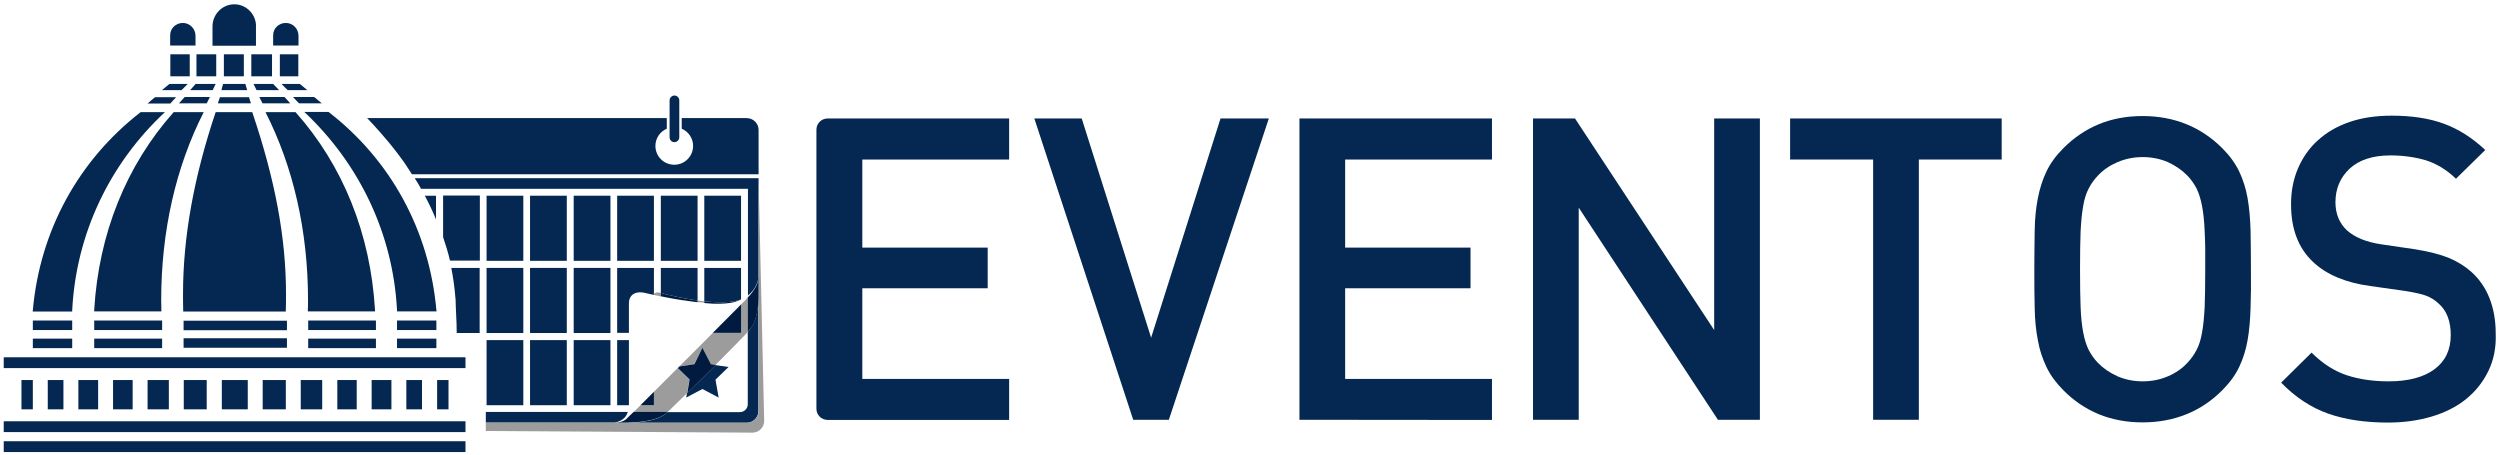
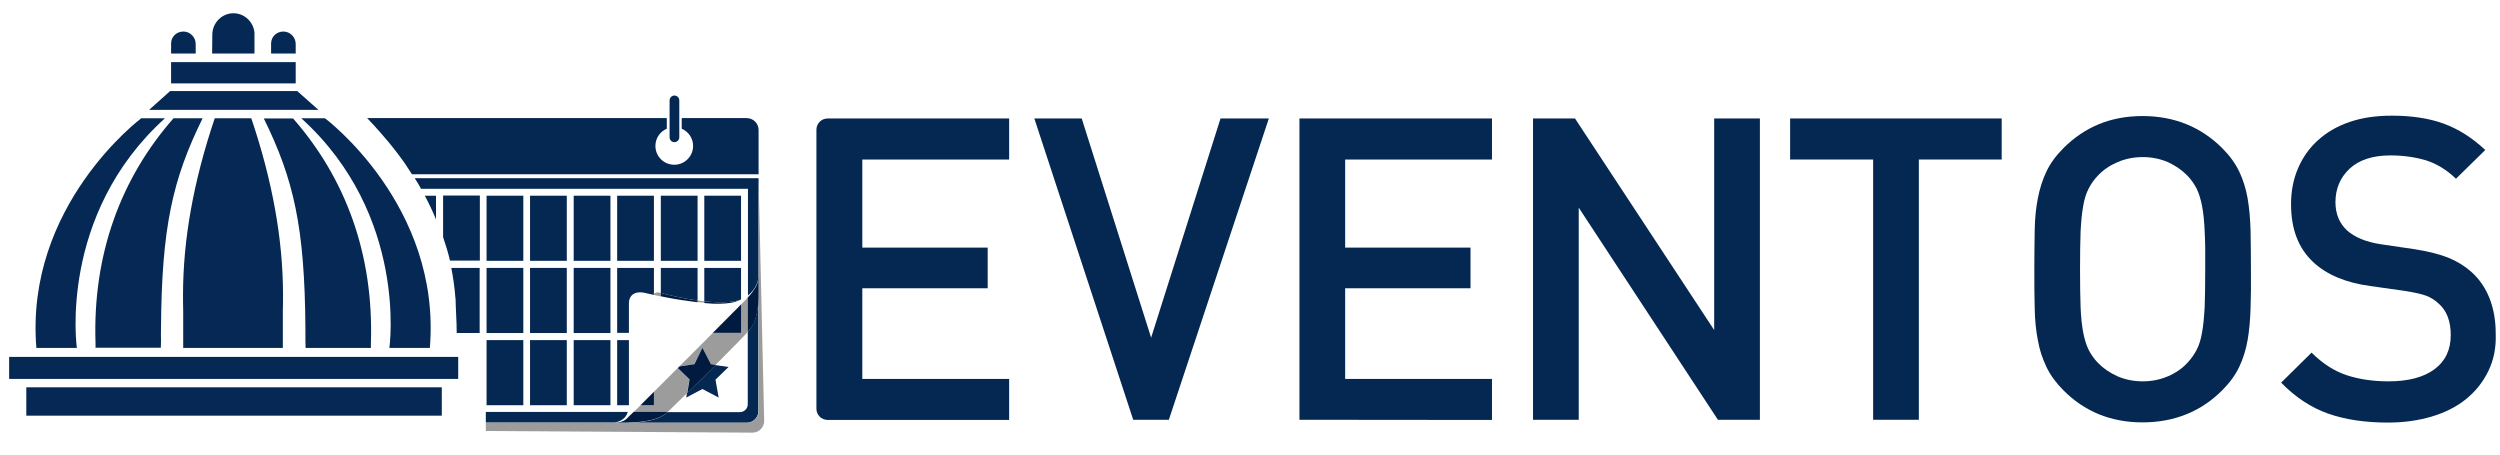
<svg xmlns="http://www.w3.org/2000/svg" version="1.1" id="Camada_1" x="0px" y="0px" viewBox="0 0 1340 243.7" style="enable-background:new 0 0 1340 243.7;" xml:space="preserve">
  <style type="text/css">
	.st0{fill:#042852;}
	.st1{fill:#9C9C9C;}
	.st2{fill:#001B3F;}
	.st3{fill:none;}
+ 	.st4{fill:#052954;}
</style>
  <g>
    <g>
-       <g>
-         <path class="st0" d="M437.6,219.1V69.5c0-3.3,2.7-6,6-6h97.3v22h-78.7v47.2h67.2v21.8h-67.2v48.6h78.7v22h-97.3     C440.2,225,437.6,222.4,437.6,219.1z" />
-         <path class="st0" d="M626.5,225h-19.1l-53-161.5h25.4L617,181l37.2-117.5h25.9L626.5,225z" />
-         <path class="st0" d="M696.5,225V63.5h103.2v22H721v47.2h67.2v21.8H721v48.6h78.7v22L696.5,225L696.5,225z" />
-         <path class="st0" d="M920.8,225l-74.6-113.7V225h-24.5V63.5h22.5l74.6,113.4V63.5h24.5V225H920.8z" />
-         <path class="st0" d="M1028.5,85.5V225H1004V85.5h-44.5v-22h113.4v22H1028.5z" />
-         <path class="st0" d="M1206.3,165.3c-0.2,6.3-0.7,12-1.6,17.1s-2.4,9.9-4.5,14.3c-2.1,4.4-5.1,8.5-9.1,12.5     c-5.6,5.6-11.9,9.9-19.1,12.8c-7.1,2.9-15,4.4-23.6,4.4s-16.4-1.5-23.5-4.4c-7-2.9-13.4-7.2-18.9-12.8c-3.9-3.9-7-8.1-9.1-12.5     s-3.7-9.1-4.6-14.3c-1-5.1-1.6-10.8-1.7-17.1c-0.2-6.3-0.2-13.3-0.2-21s0.1-14.7,0.2-21s0.7-12,1.7-17.1s2.5-9.9,4.6-14.3     s5.1-8.5,9.1-12.5c5.6-5.6,11.9-9.9,18.9-12.8c7-2.9,14.9-4.4,23.5-4.4s16.5,1.5,23.6,4.4c7.1,2.9,13.5,7.2,19.1,12.8     c3.9,3.9,7,8.1,9.1,12.5s3.6,9.2,4.5,14.3c0.9,5.1,1.4,10.9,1.6,17.1c0.1,6.3,0.2,13.3,0.2,21     C1206.6,152,1206.5,159,1206.3,165.3z M1181.7,124c-0.2-5.4-0.7-9.9-1.4-13.6c-0.7-3.7-1.7-6.8-2.9-9.3c-1.3-2.5-2.9-4.8-4.9-6.9     c-2.9-3-6.4-5.4-10.5-7.3c-4.2-1.8-8.7-2.7-13.5-2.7s-9.3,0.9-13.5,2.7c-4.2,1.8-7.7,4.2-10.6,7.3c-2,2.1-3.6,4.4-4.9,6.9     s-2.3,5.6-2.9,9.3c-0.7,3.7-1.1,8.2-1.4,13.6c-0.2,5.4-0.3,12.1-0.3,20.3s0.1,14.9,0.3,20.3c0.2,5.4,0.7,9.9,1.4,13.6     c0.7,3.7,1.7,6.8,2.9,9.3c1.3,2.5,2.9,4.8,4.9,6.9c2.9,3,6.4,5.4,10.6,7.3c4.2,1.8,8.7,2.7,13.5,2.7s9.3-0.9,13.5-2.7     s7.7-4.2,10.5-7.3c2-2.1,3.6-4.4,4.9-6.9s2.3-5.6,2.9-9.3c0.7-3.7,1.1-8.2,1.4-13.6c0.2-5.4,0.3-12.1,0.3-20.3     C1182.1,136.1,1182,129.3,1181.7,124z" />
-         <path class="st0" d="M1333.7,199c-2.9,5.9-6.9,10.9-12,15s-11.3,7.2-18.4,9.3s-14.9,3.2-23.4,3.2c-12.2,0-22.9-1.6-32-4.8     s-17.5-8.7-25.2-16.6L1239,189c5.9,5.9,12.2,9.9,18.8,12.1c6.7,2.2,14.1,3.3,22.5,3.3c10.6,0,18.8-2.2,24.6-6.5     c5.8-4.3,8.7-10.4,8.7-18.3c0-7.4-2.1-13-6.4-16.8c-2.1-2-4.4-3.4-6.8-4.3c-2.4-0.9-6.1-1.7-10.9-2.5l-19.1-2.7     c-13.2-1.8-23.4-6.1-30.6-12.9c-7.9-7.4-11.8-17.7-11.8-30.9c0-7,1.2-13.3,3.7-19.2c2.5-5.8,6-10.9,10.7-15.1     c4.6-4.2,10.2-7.5,16.9-9.8c6.7-2.3,14.2-3.4,22.7-3.4c10.7,0,20,1.4,27.9,4.3c7.9,2.9,15.3,7.6,22.2,14.1l-15.7,15.4     c-5-4.8-10.4-8.1-16.2-9.9c-5.8-1.7-12.1-2.6-18.9-2.6c-9.5,0-16.8,2.4-21.9,7.1c-5.1,4.8-7.6,10.8-7.6,18c0,3,0.5,5.8,1.5,8.3     s2.5,4.7,4.6,6.7c4.2,3.8,10.3,6.3,18.1,7.5l18.4,2.7c7.6,1.2,13.6,2.8,18.1,4.6c4.5,1.9,8.5,4.3,12,7.4     c4.4,3.9,7.7,8.7,9.9,14.3c2.2,5.6,3.3,11.9,3.3,18.8C1338,186.4,1336.6,193.1,1333.7,199z" />
-       </g>
-     </g>
-     <path class="st1" d="M397.2,160.5L397.2,160.5c0.2,0,0.4-0.1,0.5-0.2C397.5,160.4,397.3,160.5,397.2,160.5z" />
-     <path class="st2" d="M349.7,157.9c0.2,0.1,0.6,0.1,0.8,0.2v-0.7C350.2,157.5,349.9,157.7,349.7,157.9z" />
-     <path class="st3" d="M390.5,196.6l-7,6.8l1.7,9.6l-8.7-4.6l-8.7,4.6l0.4-2.4c-4.7,4.6-8.6,8.4-10.5,10.1h38.9   c2.3,0,4.2-1.9,4.2-4.2v-38.8c-3.1,3.4-9.9,10.3-17.3,17.7L390.5,196.6z" />
-     <path class="st0" d="M364.2,196.4l-0.9,0.9l0,0C363.5,197,363.8,196.7,364.2,196.4L364.2,196.4z" />
-     <path class="st0" d="M403.1,156.8c0.3-0.3,0.5-0.7,0.7-1C403.5,156.1,403.3,156.5,403.1,156.8z" />
-     <path class="st0" d="M405.7,152.3c-0.3,0.7-0.6,1.4-1,2c0.1-0.2,0.3-0.4,0.4-0.6C405.4,153.3,405.5,152.8,405.7,152.3z" />
-     <path class="st0" d="M400.8,159.4L400.8,159.4c0.1-0.1,0.2-0.2,0.3-0.3C401.1,159.2,401,159.3,400.8,159.4z" />
-     <path class="st0" d="M335.3,225c0,0,0.2-0.2,0.4-0.3C335.5,224.8,335.3,224.9,335.3,225z" />
-     <path class="st0" d="M339.6,220.8c-1.8,1.8-3.1,3.1-3.8,3.7C336.4,223.9,337.7,222.7,339.6,220.8L339.6,220.8z" />
-     <path class="st0" d="M331.5,226.4c-0.6,0.1-1.2,0.1-1.8,0.2l0,0C330.4,226.5,331,226.5,331.5,226.4z" />
-     <g>
-       <rect x="234.3" y="203.7" class="st0" width="6.1" height="15.7" />
-       <rect x="11.5" y="203.7" class="st0" width="6.1" height="15.7" />
-       <rect x="2" y="236.5" class="st0" width="247.5" height="5.8" />
-       <rect x="217.8" y="203.7" class="st0" width="8.4" height="15.7" />
-       <rect x="199.2" y="203.7" class="st0" width="10.6" height="15.7" />
-       <rect x="180.8" y="203.7" class="st0" width="10.4" height="15.7" />
-       <rect x="161.2" y="203.7" class="st0" width="11.5" height="15.7" />
-       <rect x="140.8" y="203.7" class="st0" width="12.4" height="15.7" />
-       <rect x="118.9" y="203.7" class="st0" width="13.9" height="15.7" />
-       <rect x="98.5" y="203.7" class="st0" width="12.3" height="15.7" />
-       <rect x="79.1" y="203.7" class="st0" width="11.4" height="15.7" />
-       <rect x="60.6" y="203.7" class="st0" width="10.5" height="15.7" />
-       <rect x="42" y="203.7" class="st0" width="10.6" height="15.7" />
-       <rect x="25.6" y="203.7" class="st0" width="8.4" height="15.7" />
-       <rect x="2" y="225.8" class="st0" width="247.5" height="5.8" />
-       <rect x="2" y="191.5" class="st0" width="247.5" height="5.8" />
-       <rect x="98.4" y="181.3" class="st0" width="55.4" height="5.1" />
-       <rect x="98.4" y="171.9" class="st0" width="55.4" height="5.1" />
-       <rect x="165.2" y="171.8" class="st0" width="36.3" height="5.1" />
-       <rect x="165.2" y="181.5" class="st0" width="36.3" height="5.1" />
-       <rect x="212.8" y="181.5" class="st0" width="21.1" height="5.1" />
-       <rect x="212.8" y="171.8" class="st0" width="21.1" height="5.1" />
-       <rect x="17.6" y="171.8" class="st0" width="21.1" height="5.1" />
-       <rect x="17.6" y="181.5" class="st0" width="21.1" height="5.1" />
-       <path class="st0" d="M153.2,166.9v-0.6c0.1-3,0.1-6,0.1-8.9c0-29.8-5.8-61-18.1-97.3h-19.6c-11.6,34.5-17.5,66.8-17.5,97.4    c0,2.9,0,5.7,0.1,8.9v0.6h55V166.9z" />
-       <path class="st0" d="M165,166.9h36v-0.8c-2.4-40.8-17.2-77.5-42.6-106h-16.1c14.9,29.3,22.8,63.7,22.8,100.8c0,1.7,0,3.6-0.1,5.4    L165,166.9z" />
-       <path class="st0" d="M212.8,166.3v0.6H234l-0.1-0.7c-3.8-42.6-24.4-80.4-57.8-106.2h-13C192.6,87.7,210.7,125.3,212.8,166.3z" />
-       <path class="st0" d="M38.7,166.3c2.1-41.1,20.1-78.6,49.7-106.2h-13c-33.3,25.8-54,63.5-57.8,106.2l-0.1,0.7h21.2L38.7,166.3z" />
-       <rect x="50.5" y="171.8" class="st0" width="36.4" height="5.1" />
-       <rect x="50.5" y="181.5" class="st0" width="36.4" height="5.1" />
-       <path class="st0" d="M93.1,60.1c-25.4,28.5-40.2,65.2-42.6,106v0.8h36v-0.6c0-1.8-0.1-3.7-0.1-5.4c0-37.1,7.9-71.6,22.8-100.8    H93.1z" />
-       <rect x="134.7" y="29.1" class="st0" width="11.1" height="11.8" />
-       <rect x="91.3" y="29.1" class="st0" width="10.4" height="11.8" />
-       <rect x="105.3" y="29.1" class="st0" width="10.6" height="11.8" />
-       <rect x="150" y="29.1" class="st0" width="9.9" height="11.8" />
-       <rect x="120" y="29.1" class="st0" width="10.7" height="11.8" />
-       <path class="st0" d="M137.2,13.1c-0.5-6-5.5-10.8-11.6-10.8c-6.4,0-11.7,5.3-11.7,11.9v10.3h23.3V13.1z" />
-       <path class="st0" d="M160,19.2c0-3.8-3-6.9-6.8-6.9c-3.7,0-6.8,2.8-6.8,6.7v5.4H160V19.2z" />
-       <path class="st0" d="M104.8,24.4v-5.2c0-3.8-3.1-6.9-6.8-6.9c-3.7,0-6.8,2.8-6.8,6.7v5.4H104.8z" />
-       <path class="st0" d="M118.7,48.3h13.8l-1-3.3h-11.9C119.3,45.8,119,47,118.7,48.3z" />
-       <path class="st0" d="M116.8,55.4h17.7c-0.4-1.1-0.7-2.3-1-3.3h-15.6C117.5,53.2,117.1,54.3,116.8,55.4z" />
-       <path class="st0" d="M135.9,45l1.6,3.3h12.1c-1.9-2-3.2-3.3-3.2-3.3H135.9z" />
-       <path class="st0" d="M155.6,55.4c-1-1.1-2.1-2.3-3.1-3.4H139l1.7,3.4H155.6z" />
-       <path class="st0" d="M154.2,48.3h10.5c-2.4-2.1-4-3.3-4-3.3h-9.8C152.1,46.2,153.1,47.3,154.2,48.3z" />
-       <path class="st0" d="M160.3,55.4h12.2c-1.4-1.1-2.9-2.4-4.1-3.4h-11.3C158.1,53.2,159.3,54.4,160.3,55.4z" />
-       <path class="st0" d="M95.9,55.4h14.9l1.7-3.4H99C98,53.1,96.9,54.3,95.9,55.4z" />
-       <path class="st0" d="M115.6,45h-10.8c0,0-1,1.3-2.9,3.3H114L115.6,45z" />
-       <path class="st0" d="M94.4,52.1H83.1c-1.3,1-2.6,2.2-4,3.4h12.2C92.3,54.4,93.3,53.2,94.4,52.1z" />
-       <path class="st0" d="M100.6,45h-9.8c0,0-1.5,1.3-4,3.3h10.5C97.3,48.3,99.5,46.2,100.6,45z" />
-       <path class="st0" d="M400.2,63.3h-34.8V69c3.6,1.5,6.1,5.1,6.1,9.2c0,5.6-4.5,10.1-10.1,10.1s-10.1-4.5-10.1-10.1    c0-4.1,2.5-7.7,6.1-9.2v-5.7H196.8c1,1,1.9,2,2.9,3.1l0.4,0.4c0.6,0.6,1,1.2,1.6,1.8c1.2,1.4,2.5,2.7,3.7,4.2    c2.1,2.4,4.2,4.9,6.2,7.5c1.1,1.5,2.3,2.9,3.4,4.5c0.9,1.2,1.8,2.4,2.6,3.7c1.1,1.6,2.1,3.2,3.2,4.9h185.8V69.6    C406.6,66.1,403.7,63.3,400.2,63.3z" />
-       <path class="st0" d="M361.5,76.2c1.4,0,2.6-1.2,2.6-2.6V53.8c0-1.4-1.2-2.6-2.6-2.6s-2.6,1.2-2.6,2.6v19.8    C358.9,75,360,76.2,361.5,76.2z" />
-       <rect x="284.1" y="104.9" class="st0" width="19.7" height="34.9" />
-       <rect x="307.5" y="104.9" class="st0" width="19.7" height="34.9" />
-       <rect x="330.8" y="104.9" class="st0" width="19.7" height="34.9" />
-       <rect x="354.2" y="104.9" class="st0" width="19.7" height="34.9" />
-       <rect x="377.5" y="104.9" class="st0" width="19.7" height="34.9" />
-       <rect x="284.1" y="182.3" class="st0" width="19.7" height="34.9" />
-       <rect x="307.5" y="182.3" class="st0" width="19.7" height="34.9" />
-       <path class="st0" d="M227.7,104.9c2.2,4.1,4.2,8.3,6,12.7v-12.7H227.7z" />
-       <path class="st0" d="M237.5,127.1c1.4,4.1,2.7,8.3,3.7,12.6h16v-34.9h-19.7L237.5,127.1L237.5,127.1z" />
-       <rect x="260.8" y="104.9" class="st0" width="19.7" height="34.9" />
-       <path class="st0" d="M244.1,159.7c0,0.3,0.1,0.5,0.1,0.8l0.1,3.7c0.4,7.5,0.5,12.1,0.5,14.3h12.3v-34.9h-15.2    C242.9,148.8,243.7,154.2,244.1,159.7z" />
-       <rect x="260.8" y="143.6" class="st0" width="19.7" height="34.9" />
-       <rect x="284.1" y="143.6" class="st0" width="19.7" height="34.9" />
-       <rect x="307.5" y="143.6" class="st0" width="19.7" height="34.9" />
-       <rect x="260.8" y="182.3" class="st0" width="19.7" height="34.9" />
-       <rect x="330.8" y="182.3" class="st0" width="6.3" height="34.9" />
-       <path class="st0" d="M330.8,178.4h6.3v-15.9c0-4.2,3-6.4,7.7-5.7c0,0,2.2,0.5,5.7,1.3l0,0c-0.3-0.1-0.6-0.1-0.8-0.2    c0.2-0.2,0.5-0.3,0.8-0.5v-13.8h-19.7V178.4z" />
-       <path class="st0" d="M377.5,161.5c7.4,0.8,14.8,0.9,19.7-1v-16.9h-19.7V161.5z" />
-       <path class="st0" d="M354.2,157c2.4,0.7,10.6,2.8,19.7,4.1v-17.5h-19.7V157z" />
-       <path class="st0" d="M367.8,213.1l8.7-4.6l8.7,4.6l-1.7-9.6l7-6.8l-7-1c-5.2,5.2-10.6,10.6-15.3,15.1L367.8,213.1z" />
-       <path class="st0" d="M225.7,101.2h175.2v57.2c3.8-3,5.1-6.7,5.5-8.8c-0.1,0.9-0.3,1.8-0.6,2.6c0.5-1.3,0.8-2.5,0.8-3.9    c0,1,0,2.9,0,5v0.1V95.5H222.3C223.5,97.3,224.6,99.3,225.7,101.2z" />
-       <path class="st0" d="M260.4,220.8v5.7h69.1h0.1l0,0c3.1-0.7,5.9-2.2,6.9-5.7H260.4z" />
-       <path class="st0" d="M400.8,177.9v38.8c0,2.3-1.9,4.2-4.2,4.2h-38.9c-0.6,0.5-1,0.9-1.2,1.1c-5.2,4-15.3,4.6-20.3,4.6h64    c3.5,0,6.3-2.8,6.3-6.3v-60.5c-0.2,5.2-1,11.9-4.1,16.1C402.2,176.3,401.6,177,400.8,177.9z" />
-     </g>
-     <path class="st0" d="M350.5,210c-2.7,2.7-5.1,5.1-7.2,7.2l0,0C345.4,215.1,347.8,212.7,350.5,210L350.5,210z" />
-     <path class="st0" d="M397.2,163.2c-3.5,3.5-8.9,9-15.2,15.3h0.1C388.3,172.2,393.7,166.7,397.2,163.2L397.2,163.2z" />
-     <path class="st1" d="M406.6,153.3v6.5C406.7,156.9,406.6,154.5,406.6,153.3z" />
-     <path class="st1" d="M405.7,152.3c0-0.1,0.1-0.1,0.1-0.2C405.7,152.2,405.7,152.3,405.7,152.3z" />
-     <path class="st1" d="M335.7,224.6L335.7,224.6L335.7,224.6z" />
-     <path class="st1" d="M329.3,226.6c1.3,0,3,0,4.9,0c0.5,0,1.2,0,2,0h-6.6C329.5,226.6,329.4,226.6,329.3,226.6z" />
-     <path class="st1" d="M401.1,159.2c0.7-0.7,1.4-1.5,2-2.3C402.5,157.6,401.8,158.4,401.1,159.2z" />
-     <path class="st1" d="M403.8,155.8c0.3-0.5,0.6-0.9,0.9-1.4C404.4,154.9,404.1,155.3,403.8,155.8z" />
-     <g>
-       <path class="st1" d="M406.6,95.5v124.8c0,3.5-2.8,6.3-6.3,6.3H260.4v4.4l142.9,0.9c3.5,0,6.3-2.8,6.3-6.3L406.6,95.5z" />
-       <path class="st1" d="M354.2,157c-0.5-0.1-0.8-0.2-0.8-0.2c-1.2-0.2-2.1,0.1-2.9,0.6v0.7c1.1,0.2,2.4,0.5,3.7,0.8L354.2,157    L354.2,157z" />
-       <path class="st1" d="M357,159.4c-1-0.2-1.9-0.4-2.9-0.6l0,0C355.1,159,356,159.2,357,159.4z" />
-       <path class="st1" d="M377.5,161.5c-1.2-0.1-2.5-0.3-3.7-0.5v0.9c1.3,0.1,2.5,0.2,3.7,0.3V161.5z" />
-       <path class="st1" d="M379.7,162.5c-0.7-0.1-1.5-0.1-2.2-0.2v0.1C378.3,162.5,379,162.5,379.7,162.5z" />
-       <path class="st1" d="M368.3,210.7l1.2-7.3l-6.3-6.1c-4.5,4.5-8.8,8.8-12.7,12.7v7.2h-7.2c-1.4,1.4-2.6,2.6-3.7,3.7h18.2    C359.7,219.1,363.5,215.3,368.3,210.7z" />
-       <path class="st1" d="M376.5,186.4l4.3,8.8l2.7,0.4c7.4-7.4,14.2-14.3,17.3-17.7v-18.4c-0.5,0.6-1.8,1.9-3.7,3.8v15.2H382    c-5.6,5.6-11.8,11.9-17.9,17.9l8-1.2L376.5,186.4z" />
-     </g>
-     <g>
-       <path class="st2" d="M377.5,161.5v0.9c0.8,0.1,1.5,0.1,2.2,0.2c1,0.1,2,0.1,2.9,0.2c0.7,0,1.4,0,2.1,0c1.1,0,2.1,0,3-0.1    c0.5,0,1.1,0,1.6-0.1c1.4-0.1,2.8-0.3,3.9-0.6c1.2-0.3,2.2-0.7,3.1-1.1c0.3-0.1,0.5-0.2,0.7-0.3v-0.1    C392.3,162.4,384.9,162.3,377.5,161.5z" />
-       <path class="st2" d="M367.4,161.1c0.7,0.1,1.3,0.2,2,0.3c1.2,0.2,2.4,0.3,3.7,0.5c0.3,0,0.5,0.1,0.8,0.1v-0.9    c-9.1-1.3-17.2-3.4-19.7-4.1v1.8c0.9,0.2,1.9,0.4,2.9,0.6c0.5,0.1,1,0.2,1.6,0.3c1.1,0.2,2.2,0.4,3.3,0.6c0.6,0.1,1.3,0.2,1.9,0.3    C365,160.8,366.2,161,367.4,161.1z" />
-       <path class="st2" d="M376.5,186.4l-4.3,8.8l-8,1.2c-0.3,0.3-0.6,0.6-0.9,0.9l6.3,6.1l-1.2,7.3c4.7-4.6,10.1-9.9,15.3-15.1    l-2.7-0.4L376.5,186.4z" />
-       <path class="st2" d="M406.6,153.3c0-2.2,0-4,0-5c-0.1,1.4-0.3,2.6-0.8,3.9c0,0.1-0.1,0.1-0.1,0.2c-0.2,0.5-0.3,0.9-0.6,1.4    c-0.1,0.2-0.3,0.4-0.4,0.6c-0.3,0.5-0.6,0.9-0.9,1.4c-0.2,0.3-0.4,0.7-0.7,1c-0.6,0.8-1.3,1.6-2,2.3c0,0.1-0.2,0.2-0.3,0.3v18.4    c0.8-0.8,1.4-1.6,1.7-1.9c3.1-4.2,3.9-10.9,4.1-16.1L406.6,153.3L406.6,153.3z" />
-       <path class="st2" d="M335.8,224.5C335.7,224.6,335.7,224.6,335.8,224.5c-0.3,0.3-0.4,0.4-0.5,0.4c-0.9,0.7-2.1,1.2-3.7,1.4    c-0.6,0.1-1.2,0.1-1.8,0.2l0,0c-0.1,0-0.1,0-0.1,0h6.6c5-0.1,15.1-0.6,20.3-4.6c0.2-0.2,0.6-0.6,1.2-1.1h-18.2    C337.7,222.7,336.4,223.9,335.8,224.5z" />
-       <path class="st2" d="M350.5,210c-2.7,2.7-5.1,5.1-7.2,7.2h7.2V210z" />
-       <path class="st2" d="M397.2,178.4v-15.2c-3.5,3.5-8.9,9-15.1,15.2H397.2z" />
+       <path class="st0" d="M437.6,219.1V69.5c0-3.3,2.7-6,6-6h97.3v22h-78.7v47.2h67.2v21.8h-67.2v48.6h78.7v22h-97.3    C440.2,225,437.6,222.4,437.6,219.1z" />
+       <path class="st0" d="M626.5,225h-19.1l-53-161.5h25.4L617,181l37.2-117.5h25.9L626.5,225z" />
+       <path class="st0" d="M696.5,225V63.5h103.2v22H721v47.2h67.2v21.8H721v48.6h78.7v22L696.5,225L696.5,225z" />
+       <path class="st0" d="M920.8,225l-74.6-113.7V225h-24.5V63.5h22.5l74.6,113.4V63.5h24.5V225H920.8z" />
+       <path class="st0" d="M1028.5,85.5V225H1004V85.5h-44.5v-22h113.4v22H1028.5z" />
+       <path class="st0" d="M1206.3,165.3c-0.2,6.3-0.7,12-1.6,17.1s-2.4,9.9-4.5,14.3c-2.1,4.4-5.1,8.5-9.1,12.5    c-5.6,5.6-11.9,9.9-19.1,12.8c-7.1,2.9-15,4.4-23.6,4.4s-16.4-1.5-23.5-4.4c-7-2.9-13.4-7.2-18.9-12.8c-3.9-3.9-7-8.1-9.1-12.5    s-3.7-9.1-4.6-14.3c-1-5.1-1.6-10.8-1.7-17.1c-0.2-6.3-0.2-13.3-0.2-21s0.1-14.7,0.2-21s0.7-12,1.7-17.1s2.5-9.9,4.6-14.3    s5.1-8.5,9.1-12.5c5.6-5.6,11.9-9.9,18.9-12.8s14.9-4.4,23.5-4.4s16.5,1.5,23.6,4.4s13.5,7.2,19.1,12.8c3.9,3.9,7,8.1,9.1,12.5    s3.6,9.2,4.5,14.3c0.9,5.1,1.4,10.9,1.6,17.1c0.1,6.3,0.2,13.3,0.2,21C1206.6,152,1206.5,159,1206.3,165.3z M1181.7,124    c-0.2-5.4-0.7-9.9-1.4-13.6c-0.7-3.7-1.7-6.8-2.9-9.3c-1.3-2.5-2.9-4.8-4.9-6.9c-2.9-3-6.4-5.4-10.5-7.3    c-4.2-1.8-8.7-2.7-13.5-2.7s-9.3,0.9-13.5,2.7c-4.2,1.8-7.7,4.2-10.6,7.3c-2,2.1-3.6,4.4-4.9,6.9s-2.3,5.6-2.9,9.3    c-0.7,3.7-1.1,8.2-1.4,13.6c-0.2,5.4-0.3,12.1-0.3,20.3s0.1,14.9,0.3,20.3c0.2,5.4,0.7,9.9,1.4,13.6c0.7,3.7,1.7,6.8,2.9,9.3    c1.3,2.5,2.9,4.8,4.9,6.9c2.9,3,6.4,5.4,10.6,7.3c4.2,1.8,8.7,2.7,13.5,2.7s9.3-0.9,13.5-2.7s7.7-4.2,10.5-7.3    c2-2.1,3.6-4.4,4.9-6.9s2.3-5.6,2.9-9.3c0.7-3.7,1.1-8.2,1.4-13.6c0.2-5.4,0.3-12.1,0.3-20.3C1182.1,136.1,1182,129.3,1181.7,124z    " />
+       <path class="st0" d="M1333.7,199c-2.9,5.9-6.9,10.9-12,15s-11.3,7.2-18.4,9.3s-14.9,3.2-23.4,3.2c-12.2,0-22.9-1.6-32-4.8    s-17.5-8.7-25.2-16.6L1239,189c5.9,5.9,12.2,9.9,18.8,12.1c6.7,2.2,14.1,3.3,22.5,3.3c10.6,0,18.8-2.2,24.6-6.5    c5.8-4.3,8.7-10.4,8.7-18.3c0-7.4-2.1-13-6.4-16.8c-2.1-2-4.4-3.4-6.8-4.3c-2.4-0.9-6.1-1.7-10.9-2.5l-19.1-2.7    c-13.2-1.8-23.4-6.1-30.6-12.9c-7.9-7.4-11.8-17.7-11.8-30.9c0-7,1.2-13.3,3.7-19.2c2.5-5.8,6-10.9,10.7-15.1    c4.6-4.2,10.2-7.5,16.9-9.8c6.7-2.3,14.2-3.4,22.7-3.4c10.7,0,20,1.4,27.9,4.3s15.3,7.6,22.2,14.1l-15.7,15.4    c-5-4.8-10.4-8.1-16.2-9.9c-5.8-1.7-12.1-2.6-18.9-2.6c-9.5,0-16.8,2.4-21.9,7.1c-5.1,4.8-7.6,10.8-7.6,18c0,3,0.5,5.8,1.5,8.3    s2.5,4.7,4.6,6.7c4.2,3.8,10.3,6.3,18.1,7.5l18.4,2.7c7.6,1.2,13.6,2.8,18.1,4.6c4.5,1.9,8.5,4.3,12,7.4c4.4,3.9,7.7,8.7,9.9,14.3    c2.2,5.6,3.3,11.9,3.3,18.8C1338,186.4,1336.6,193.1,1333.7,199z" />
    </g>
  </g>
+   <path class="st1" d="M397.2,160.5L397.2,160.5c0.2,0,0.4-0.1,0.5-0.2C397.5,160.4,397.3,160.5,397.2,160.5z" />
+   <path class="st2" d="M349.7,157.9c0.2,0.1,0.6,0.1,0.8,0.2v-0.7C350.2,157.5,349.9,157.7,349.7,157.9z" />
+   <path class="st3" d="M390.5,196.6l-7,6.8l1.7,9.6l-8.7-4.6l-8.7,4.6l0.4-2.4c-4.7,4.6-8.6,8.4-10.5,10.1h38.9c2.3,0,4.2-1.9,4.2-4.2  v-38.8c-3.1,3.4-9.9,10.3-17.3,17.7L390.5,196.6z" />
+   <path class="st0" d="M364.2,196.4l-0.9,0.9l0,0C363.5,197,363.8,196.7,364.2,196.4L364.2,196.4z" />
+   <path class="st0" d="M403.1,156.8c0.3-0.3,0.5-0.7,0.7-1C403.5,156.1,403.3,156.5,403.1,156.8z" />
+   <path class="st0" d="M405.7,152.3c-0.3,0.7-0.6,1.4-1,2c0.1-0.2,0.3-0.4,0.4-0.6C405.4,153.3,405.5,152.8,405.7,152.3z" />
+   <path class="st0" d="M400.8,159.4L400.8,159.4c0.1-0.1,0.2-0.2,0.3-0.3C401.1,159.2,401,159.3,400.8,159.4z" />
+   <path class="st0" d="M335.3,225c0,0,0.2-0.2,0.4-0.3C335.5,224.8,335.3,224.9,335.3,225z" />
+   <path class="st0" d="M339.6,220.8c-1.8,1.8-3.1,3.1-3.8,3.7C336.4,223.9,337.7,222.7,339.6,220.8L339.6,220.8z" />
+   <path class="st0" d="M331.5,226.4c-0.6,0.1-1.2,0.1-1.8,0.2l0,0C330.4,226.5,331,226.5,331.5,226.4z" />
+   <path class="st0" d="M400.2,63.3h-34.8V69c3.6,1.5,6.1,5.1,6.1,9.2c0,5.6-4.5,10.1-10.1,10.1s-10.1-4.5-10.1-10.1  c0-4.1,2.5-7.7,6.1-9.2v-5.7H196.8c1,1,1.9,2,2.9,3.1l0.4,0.4c0.6,0.6,1,1.2,1.6,1.8c1.2,1.4,2.5,2.7,3.7,4.2  c2.1,2.4,4.2,4.9,6.2,7.5c1.1,1.5,2.3,2.9,3.4,4.5c0.9,1.2,1.8,2.4,2.6,3.7c1.1,1.6,2.1,3.2,3.2,4.9h185.8V69.6  C406.6,66.1,403.7,63.3,400.2,63.3z" />
+   <path class="st0" d="M361.5,76.2c1.4,0,2.6-1.2,2.6-2.6V53.8c0-1.4-1.2-2.6-2.6-2.6s-2.6,1.2-2.6,2.6v19.8  C358.9,75,360,76.2,361.5,76.2z" />
+   <rect x="284.1" y="104.9" class="st0" width="19.7" height="34.9" />
+   <rect x="307.5" y="104.9" class="st0" width="19.7" height="34.9" />
+   <rect x="330.8" y="104.9" class="st0" width="19.7" height="34.9" />
+   <rect x="354.2" y="104.9" class="st0" width="19.7" height="34.9" />
+   <rect x="377.5" y="104.9" class="st0" width="19.7" height="34.9" />
+   <rect x="284.1" y="182.3" class="st0" width="19.7" height="34.9" />
+   <rect x="307.5" y="182.3" class="st0" width="19.7" height="34.9" />
+   <path class="st0" d="M227.7,104.9c2.2,4.1,4.2,8.3,6,12.7v-12.7H227.7z" />
+   <path class="st0" d="M237.5,127.1c1.4,4.1,2.7,8.3,3.7,12.6h16v-34.9h-19.7L237.5,127.1L237.5,127.1z" />
+   <rect x="260.8" y="104.9" class="st0" width="19.7" height="34.9" />
+   <path class="st0" d="M244.1,159.7c0,0.3,0.1,0.5,0.1,0.8l0.1,3.7c0.4,7.5,0.5,12.1,0.5,14.3h12.3v-34.9h-15.2  C242.9,148.8,243.7,154.2,244.1,159.7z" />
+   <rect x="260.8" y="143.6" class="st0" width="19.7" height="34.9" />
+   <rect x="284.1" y="143.6" class="st0" width="19.7" height="34.9" />
+   <rect x="307.5" y="143.6" class="st0" width="19.7" height="34.9" />
+   <rect x="260.8" y="182.3" class="st0" width="19.7" height="34.9" />
+   <rect x="330.8" y="182.3" class="st0" width="6.3" height="34.9" />
+   <path class="st0" d="M330.8,178.4h6.3v-15.9c0-4.2,3-6.4,7.7-5.7c0,0,2.2,0.5,5.7,1.3l0,0c-0.3-0.1-0.6-0.1-0.8-0.2  c0.2-0.2,0.5-0.3,0.8-0.5v-13.8h-19.7V178.4z" />
+   <path class="st0" d="M377.5,161.5c7.4,0.8,14.8,0.9,19.7-1v-16.9h-19.7V161.5z" />
+   <path class="st0" d="M354.2,157c2.4,0.7,10.6,2.8,19.7,4.1v-17.5h-19.7V157z" />
+   <path class="st0" d="M367.8,213.1l8.7-4.6l8.7,4.6l-1.7-9.6l7-6.8l-7-1c-5.2,5.2-10.6,10.6-15.3,15.1L367.8,213.1z" />
+   <path class="st0" d="M225.7,101.2h175.2v57.2c3.8-3,5.1-6.7,5.5-8.8c-0.1,0.9-0.3,1.8-0.6,2.6c0.5-1.3,0.8-2.5,0.8-3.9  c0,1,0,2.9,0,5v0.1V95.5H222.3C223.5,97.3,224.6,99.3,225.7,101.2z" />
+   <path class="st0" d="M260.4,220.8v5.7h69.1h0.1l0,0c3.1-0.7,5.9-2.2,6.9-5.7H260.4z" />
+   <path class="st0" d="M400.8,177.9v38.8c0,2.3-1.9,4.2-4.2,4.2h-38.9c-0.6,0.5-1,0.9-1.2,1.1c-5.2,4-15.3,4.6-20.3,4.6h64  c3.5,0,6.3-2.8,6.3-6.3v-60.5c-0.2,5.2-1,11.9-4.1,16.1C402.2,176.3,401.6,177,400.8,177.9z" />
+   <path class="st0" d="M350.5,210c-2.7,2.7-5.1,5.1-7.2,7.2l0,0C345.4,215.1,347.8,212.7,350.5,210L350.5,210z" />
+   <path class="st0" d="M397.2,163.2c-3.5,3.5-8.9,9-15.2,15.3h0.1C388.3,172.2,393.7,166.7,397.2,163.2L397.2,163.2z" />
+   <path class="st1" d="M406.6,153.3v6.5C406.7,156.9,406.6,154.5,406.6,153.3z" />
+   <path class="st1" d="M405.7,152.3c0-0.1,0.1-0.1,0.1-0.2C405.7,152.2,405.7,152.3,405.7,152.3z" />
+   <path class="st1" d="M335.7,224.6L335.7,224.6L335.7,224.6z" />
+   <path class="st1" d="M329.3,226.6c1.3,0,3,0,4.9,0c0.5,0,1.2,0,2,0h-6.6C329.5,226.6,329.4,226.6,329.3,226.6z" />
+   <path class="st1" d="M401.1,159.2c0.7-0.7,1.4-1.5,2-2.3C402.5,157.6,401.8,158.4,401.1,159.2z" />
+   <path class="st1" d="M403.8,155.8c0.3-0.5,0.6-0.9,0.9-1.4C404.4,154.9,404.1,155.3,403.8,155.8z" />
+   <g>
+     <path class="st1" d="M406.6,95.5v124.8c0,3.5-2.8,6.3-6.3,6.3H260.4v4.4l142.9,0.9c3.5,0,6.3-2.8,6.3-6.3L406.6,95.5z" />
+     <path class="st1" d="M354.2,157c-0.5-0.1-0.8-0.2-0.8-0.2c-1.2-0.2-2.1,0.1-2.9,0.6v0.7c1.1,0.2,2.4,0.5,3.7,0.8L354.2,157   L354.2,157z" />
+     <path class="st1" d="M357,159.4c-1-0.2-1.9-0.4-2.9-0.6l0,0C355.1,159,356,159.2,357,159.4z" />
+     <path class="st1" d="M377.5,161.5c-1.2-0.1-2.5-0.3-3.7-0.5v0.9c1.3,0.1,2.5,0.2,3.7,0.3V161.5z" />
+     <path class="st1" d="M379.7,162.5c-0.7-0.1-1.5-0.1-2.2-0.2v0.1C378.3,162.5,379,162.5,379.7,162.5z" />
+     <path class="st1" d="M368.3,210.7l1.2-7.3l-6.3-6.1c-4.5,4.5-8.8,8.8-12.7,12.7v7.2h-7.2c-1.4,1.4-2.6,2.6-3.7,3.7h18.2   C359.7,219.1,363.5,215.3,368.3,210.7z" />
+     <path class="st1" d="M376.5,186.4l4.3,8.8l2.7,0.4c7.4-7.4,14.2-14.3,17.3-17.7v-18.4c-0.5,0.6-1.8,1.9-3.7,3.8v15.2H382   c-5.6,5.6-11.8,11.9-17.9,17.9l8-1.2L376.5,186.4z" />
+   </g>
+   <g>
+     <path class="st2" d="M377.5,161.5v0.9c0.8,0.1,1.5,0.1,2.2,0.2c1,0.1,2,0.1,2.9,0.2c0.7,0,1.4,0,2.1,0c1.1,0,2.1,0,3-0.1   c0.5,0,1.1,0,1.6-0.1c1.4-0.1,2.8-0.3,3.9-0.6c1.2-0.3,2.2-0.7,3.1-1.1c0.3-0.1,0.5-0.2,0.7-0.3v-0.1   C392.3,162.4,384.9,162.3,377.5,161.5z" />
+     <path class="st2" d="M367.4,161.1c0.7,0.1,1.3,0.2,2,0.3c1.2,0.2,2.4,0.3,3.7,0.5c0.3,0,0.5,0.1,0.8,0.1v-0.9   c-9.1-1.3-17.2-3.4-19.7-4.1v1.8c0.9,0.2,1.9,0.4,2.9,0.6c0.5,0.1,1,0.2,1.6,0.3c1.1,0.2,2.2,0.4,3.3,0.6c0.6,0.1,1.3,0.2,1.9,0.3   C365,160.8,366.2,161,367.4,161.1z" />
+     <path class="st2" d="M376.5,186.4l-4.3,8.8l-8,1.2c-0.3,0.3-0.6,0.6-0.9,0.9l6.3,6.1l-1.2,7.3c4.7-4.6,10.1-9.9,15.3-15.1l-2.7-0.4   L376.5,186.4z" />
+     <path class="st2" d="M406.6,153.3c0-2.2,0-4,0-5c-0.1,1.4-0.3,2.6-0.8,3.9c0,0.1-0.1,0.1-0.1,0.2c-0.2,0.5-0.3,0.9-0.6,1.4   c-0.1,0.2-0.3,0.4-0.4,0.6c-0.3,0.5-0.6,0.9-0.9,1.4c-0.2,0.3-0.4,0.7-0.7,1c-0.6,0.8-1.3,1.6-2,2.3c0,0.1-0.2,0.2-0.3,0.3v18.4   c0.8-0.8,1.4-1.6,1.7-1.9c3.1-4.2,3.9-10.9,4.1-16.1L406.6,153.3L406.6,153.3z" />
+     <path class="st2" d="M335.8,224.5C335.7,224.6,335.7,224.6,335.8,224.5c-0.3,0.3-0.4,0.4-0.5,0.4c-0.9,0.7-2.1,1.2-3.7,1.4   c-0.6,0.1-1.2,0.1-1.8,0.2l0,0c-0.1,0-0.1,0-0.1,0h6.6c5-0.1,15.1-0.6,20.3-4.6c0.2-0.2,0.6-0.6,1.2-1.1h-18.2   C337.7,222.7,336.4,223.9,335.8,224.5z" />
+     <path class="st2" d="M350.5,210c-2.7,2.7-5.1,5.1-7.2,7.2h7.2V210z" />
+     <path class="st2" d="M397.2,178.4v-15.2c-3.5,3.5-8.9,9-15.1,15.2H397.2z" />
+   </g>
+   <g>
+     <path class="st4" d="M113.7,28.7l22.7,0l0-11.1c-0.5-5.9-5.4-10.5-11.3-10.5c-6.2,0-11.3,5.2-11.3,11.5L113.7,28.7z" />
+     <path class="st4" d="M145.3,23.4c0-3.8,3-6.5,6.6-6.5c3.6,0,6.6,3,6.6,6.7v5.1h-13.2V23.4z" />
+     <path class="st4" d="M91.7,23.4c0-3.8,3-6.5,6.6-6.5c3.6,0,6.6,3,6.6,6.7v5.1H91.7L91.7,23.4z" />
+     <polygon class="st4" points="79.9,58.9 170.7,58.9 159.3,48.8 91.2,48.8  " />
+     <polygon class="st4" points="158.5,33.3 91.7,33.3 91.7,44.7 158.5,44.7  " />
+     <polygon class="st4" points="236.8,222.8 14.1,222.8 14.1,207.6 236.8,207.6 236.8,222.8  " />
+     <polygon class="st4" points="245.6,203.1 4.9,203.1 4.9,191.3 245.6,191.3  " />
+     <path class="st4" d="M134.7,63.4h-9.8h-9.8c-11.3,33.5-17,64.9-17,94.7c0,2.8,0,5.6,0.1,8.6v19.8h26.7h26.7v-19.8   c0.1-3.1,0.1-5.9,0.1-8.6C151.7,128.3,146,96.9,134.7,63.4z" />
+     <path class="st4" d="M174.2,63.4c0,0,62.5,46.7,56.2,123.1h-21.7c0,0,10.2-71.1-47.2-123.1L174.2,63.4z" />
+     <path class="st4" d="M157,63.4c28.1,32,43.4,72.7,41.8,120.6v2.5l0,0h-35l-0.1-3.8c0-1.8,0-5.3,0-7c-0.4-53.9-6.2-79.5-22.3-112.2   H157z" />
+     <path class="st4" d="M75.7,63.4c0,0-62.5,46.7-56.2,123.1h21.7c0,0-10.2-71.1,47.2-123.1L75.7,63.4z" />
+     <path class="st4" d="M108.6,63.4c-16.1,32.7-21.9,58.3-22.3,112.2c0,1.6-0.1,5.2,0,7l-0.1,3.8h-35l0,0v-2.5   C49.6,136.1,64.9,95.4,93,63.4H108.6z" />
+   </g>
</svg>
